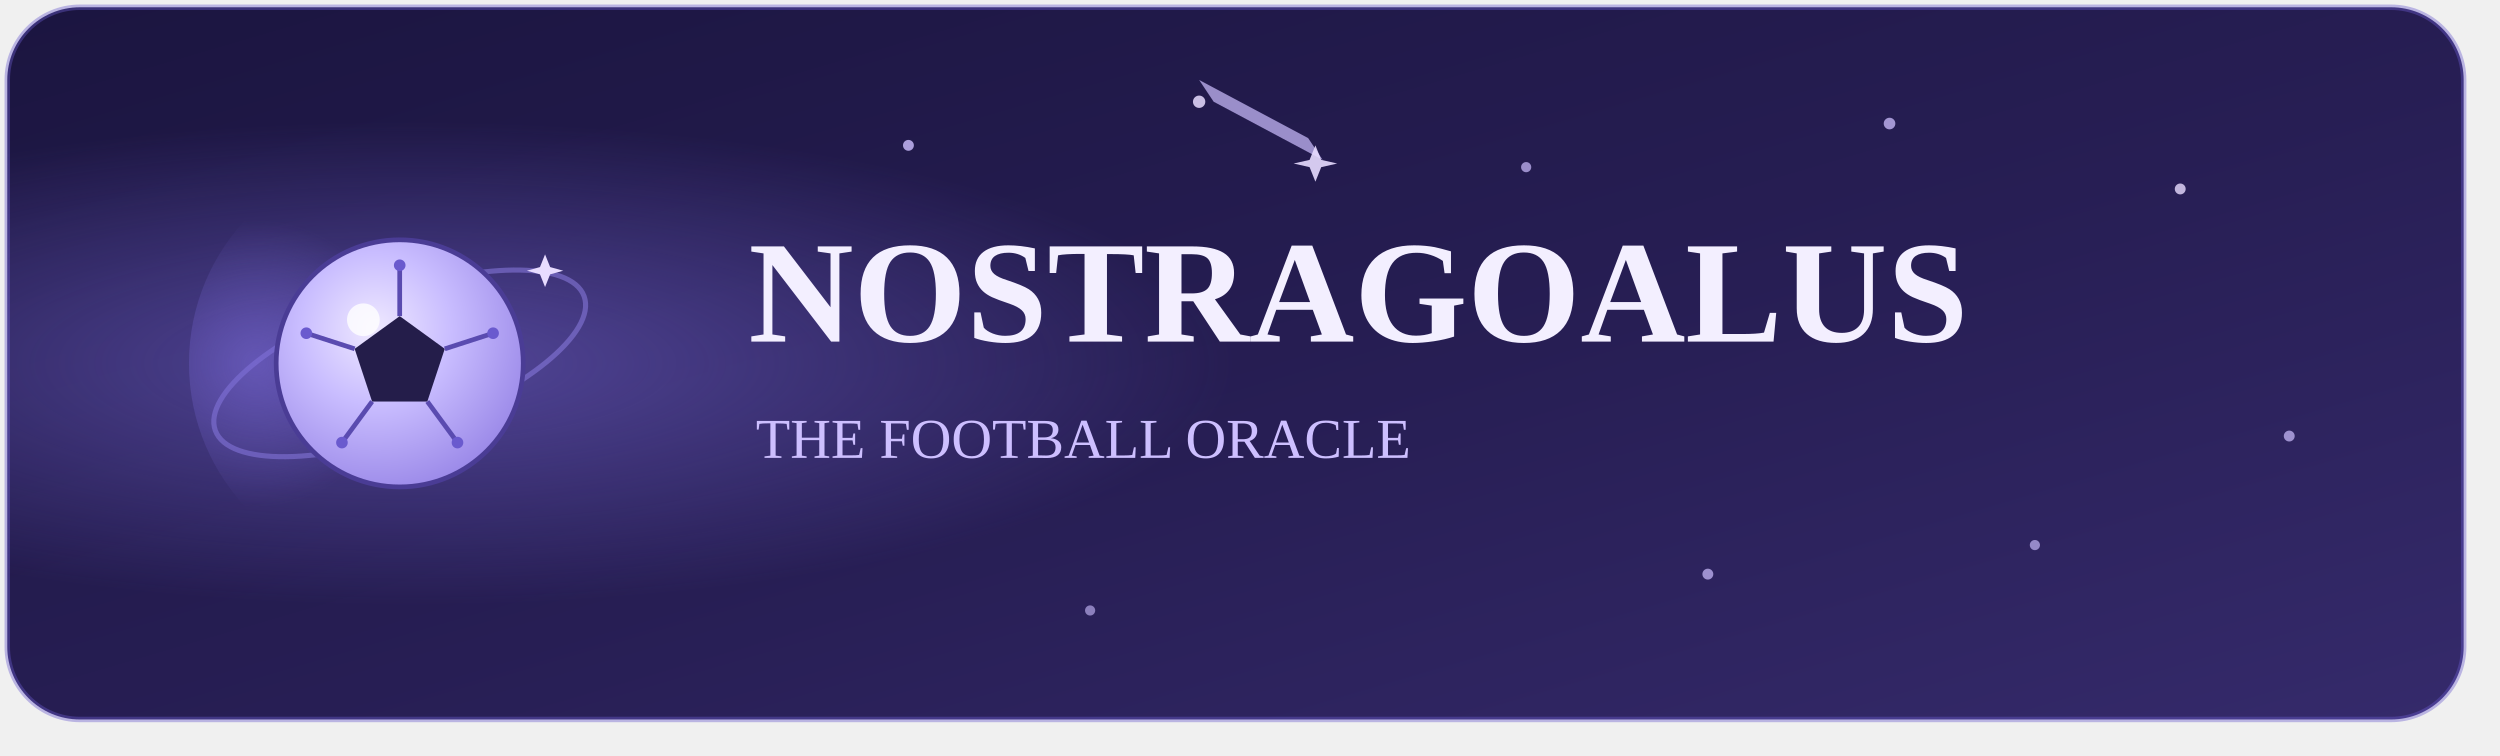
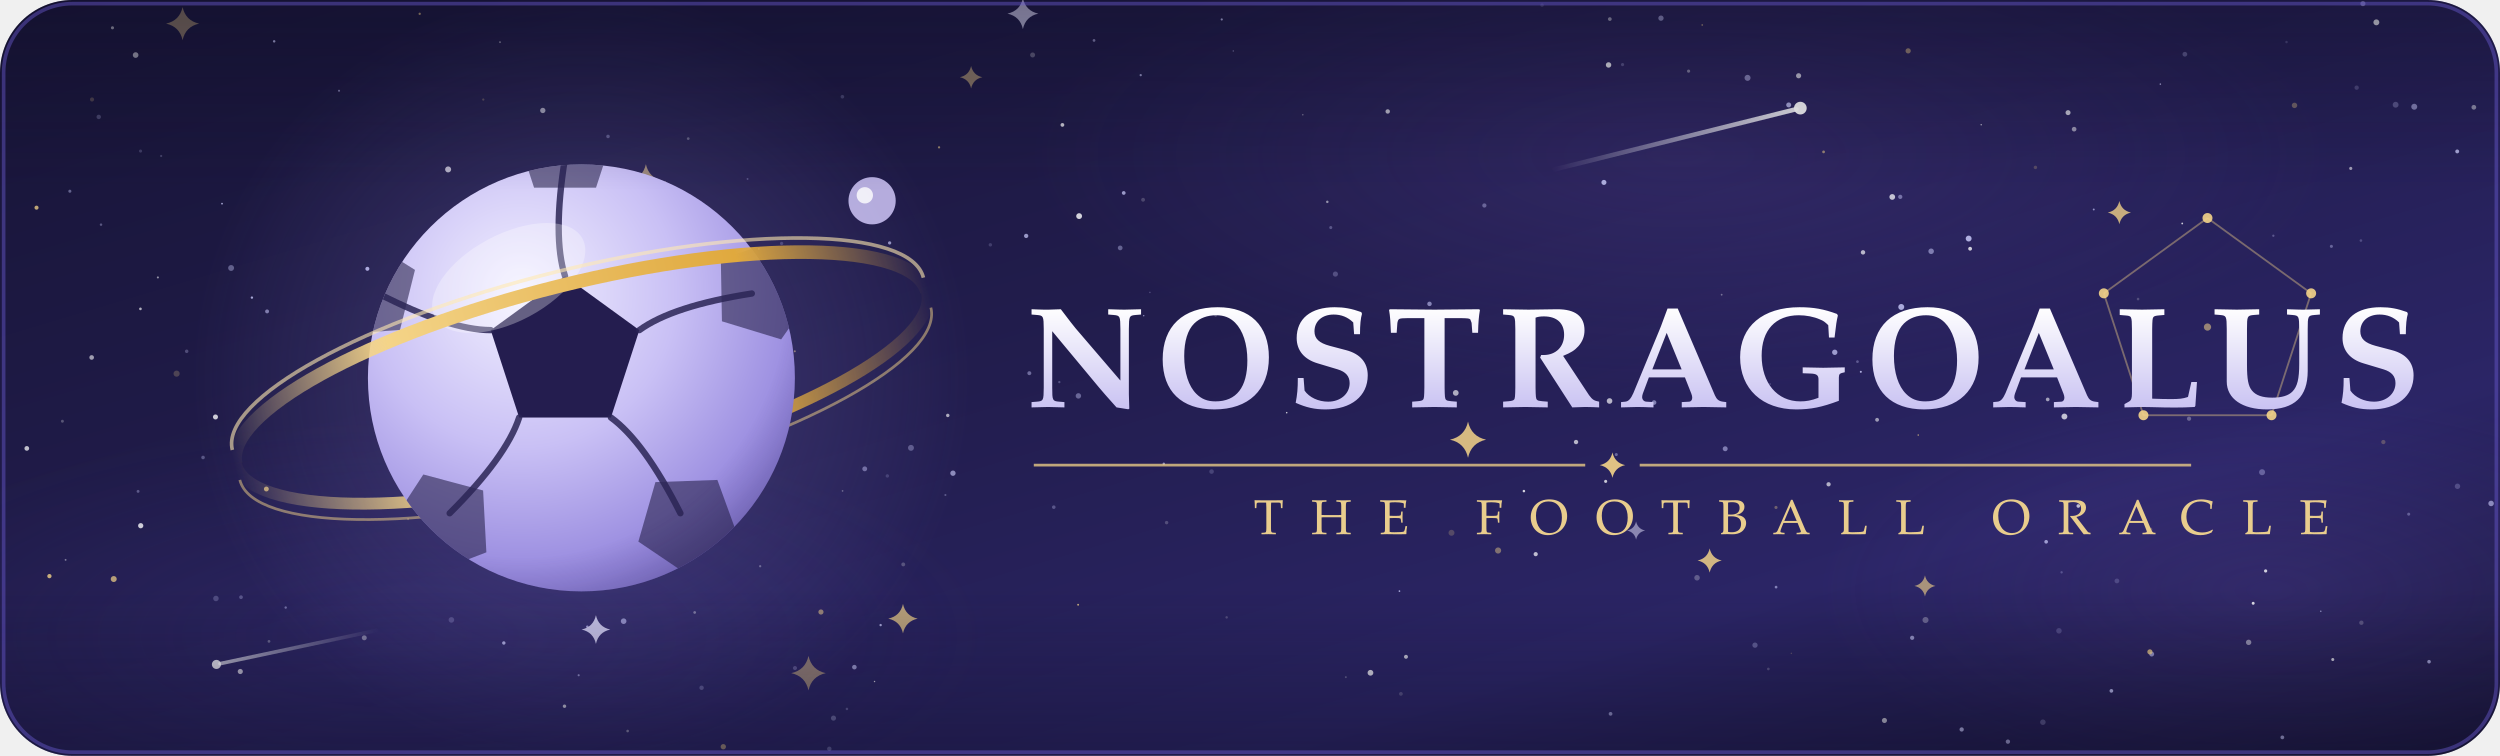
- <svg xmlns="http://www.w3.org/2000/svg" width="100%" viewBox="0 0 688 208" role="img" style="">
+ <svg xmlns="http://www.w3.org/2000/svg" width="2752" height="832" viewBox="0 0 2752 832" role="img">
  <defs>
-     <linearGradient id="bn" x1="0" y1="0" x2="1" y2="1">
-       <stop offset="0%" stop-color="#1b1540" />
-       <stop offset="55%" stop-color="#271e54" />
-       <stop offset="100%" stop-color="#352a6b" />
-     </linearGradient>
-     <radialGradient id="bnGlow" cx="16%" cy="50%" r="34%">
-       <stop offset="0%" stop-color="#7a6ad8" stop-opacity="0.55" />
-       <stop offset="100%" stop-color="#7a6ad8" stop-opacity="0" />
-     </radialGradient>
-     <radialGradient id="bnOrb" cx="40%" cy="36%" r="68%">
-       <stop offset="0%" stop-color="#efe9ff" />
-       <stop offset="45%" stop-color="#c9bdff" />
-       <stop offset="100%" stop-color="#9a88e8" />
-     </radialGradient>
+     <clipPath id="rr">
+       <rect x="0" y="0" width="2752" height="832" rx="80" />
+     </clipPath>
+     <linearGradient id="bg" x1="0" y1="0" x2="1" y2="1">
+       <stop offset="0" stop-color="#171436" />
+       <stop offset="0.45" stop-color="#221d4e" />
+       <stop offset="0.75" stop-color="#2b2566" />
+       <stop offset="1" stop-color="#181538" />
+     </linearGradient>
+     <radialGradient id="neb1" cx="0.5" cy="0.5" r="0.5">
+       <stop offset="0" stop-color="#7a5fd0" stop-opacity="0.16" />
+       <stop offset="1" stop-color="#7a5fd0" stop-opacity="0" />
+     </radialGradient>
+     <radialGradient id="neb2" cx="0.5" cy="0.5" r="0.5">
+       <stop offset="0" stop-color="#4a3f9e" stop-opacity="0.22" />
+       <stop offset="1" stop-color="#4a3f9e" stop-opacity="0" />
+     </radialGradient>
+     <radialGradient id="planetGlow" cx="0.5" cy="0.5" r="0.5">
+       <stop offset="0" stop-color="#a99cf0" stop-opacity="0.30" />
+       <stop offset="0.7" stop-color="#8b7fd6" stop-opacity="0.10" />
+       <stop offset="1" stop-color="#8b7fd6" stop-opacity="0" />
+     </radialGradient>
+     <radialGradient id="ball" cx="0.36" cy="0.30" r="0.95">
+       <stop offset="0" stop-color="#f2f0ff" />
+       <stop offset="0.38" stop-color="#c9c0f5" />
+       <stop offset="0.72" stop-color="#9486dd" />
+       <stop offset="1" stop-color="#5e4fb0" />
+     </radialGradient>
+     <linearGradient id="ringG" x1="0" y1="0" x2="1" y2="0">
+       <stop offset="0" stop-color="#f4d488" stop-opacity="0" />
+       <stop offset="0.25" stop-color="#f4d488" />
+       <stop offset="0.75" stop-color="#e0a93e" />
+       <stop offset="1" stop-color="#e0a93e" stop-opacity="0" />
+     </linearGradient>
+     <linearGradient id="txt" x1="0" y1="0" x2="0" y2="1">
+       <stop offset="0" stop-color="#ffffff" />
+       <stop offset="1" stop-color="#c9c2f2" />
+     </linearGradient>
+     <linearGradient id="comet" x1="0" y1="0" x2="1" y2="0">
+       <stop offset="0" stop-color="#ffffff" stop-opacity="0" />
+       <stop offset="1" stop-color="#ffffff" stop-opacity="0.9" />
+     </linearGradient>
+     <linearGradient id="vign" x1="0" y1="0" x2="0" y2="1">
+       <stop offset="0" stop-color="#0e0c24" stop-opacity="0.35" />
+       <stop offset="0.25" stop-color="#0e0c24" stop-opacity="0" />
+       <stop offset="0.78" stop-color="#0e0c24" stop-opacity="0" />
+       <stop offset="1" stop-color="#0e0c24" stop-opacity="0.4" />
+     </linearGradient>
+     <radialGradient id="innerShade" cx="0.36" cy="0.30" r="1">
+       <stop offset="0" stop-color="#181238" stop-opacity="0" />
+       <stop offset="0.62" stop-color="#181238" stop-opacity="0" />
+       <stop offset="1" stop-color="#181238" stop-opacity="0.55" />
+     </radialGradient>
+     <clipPath id="ballClip">
+       <circle cx="640" cy="416" r="235" />
+     </clipPath>
  </defs>
-   <rect x="2" y="2" width="676" height="196" rx="20" fill="url(#bn)" stroke="#6a5ace" stroke-width="1.5" stroke-opacity="0.4" style="stroke:rgb(106, 90, 206);color:rgb(255, 255, 255);stroke-width:1.5px;stroke-linecap:butt;stroke-linejoin:miter;opacity:1;font-family:&quot;Anthropic Sans&quot;, -apple-system, BlinkMacSystemFont, &quot;Segoe UI&quot;, sans-serif;font-size:16px;font-weight:400;text-anchor:start;dominant-baseline:auto" />
-   <rect x="2" y="2" width="676" height="196" rx="20" fill="url(#bnGlow)" style="stroke:none;color:rgb(255, 255, 255);stroke-width:1px;stroke-linecap:butt;stroke-linejoin:miter;opacity:1;font-family:&quot;Anthropic Sans&quot;, -apple-system, BlinkMacSystemFont, &quot;Segoe UI&quot;, sans-serif;font-size:16px;font-weight:400;text-anchor:start;dominant-baseline:auto" />
-   <circle cx="250" cy="40" r="1.5" fill="#cdbfff" opacity="0.8" style="fill:rgb(205, 191, 255);stroke:none;color:rgb(255, 255, 255);stroke-width:1px;stroke-linecap:butt;stroke-linejoin:miter;opacity:0.8;font-family:&quot;Anthropic Sans&quot;, -apple-system, BlinkMacSystemFont, &quot;Segoe UI&quot;, sans-serif;font-size:16px;font-weight:400;text-anchor:start;dominant-baseline:auto" />
-   <circle cx="330" cy="28" r="1.7" fill="#e8dcff" opacity="0.85" style="fill:rgb(232, 220, 255);stroke:none;color:rgb(255, 255, 255);stroke-width:1px;stroke-linecap:butt;stroke-linejoin:miter;opacity:0.85;font-family:&quot;Anthropic Sans&quot;, -apple-system, BlinkMacSystemFont, &quot;Segoe UI&quot;, sans-serif;font-size:16px;font-weight:400;text-anchor:start;dominant-baseline:auto" />
-   <circle cx="420" cy="46" r="1.4" fill="#cdbfff" opacity="0.7" style="fill:rgb(205, 191, 255);stroke:none;color:rgb(255, 255, 255);stroke-width:1px;stroke-linecap:butt;stroke-linejoin:miter;opacity:0.7;font-family:&quot;Anthropic Sans&quot;, -apple-system, BlinkMacSystemFont, &quot;Segoe UI&quot;, sans-serif;font-size:16px;font-weight:400;text-anchor:start;dominant-baseline:auto" />
-   <circle cx="520" cy="34" r="1.6" fill="#cdbfff" opacity="0.75" style="fill:rgb(205, 191, 255);stroke:none;color:rgb(255, 255, 255);stroke-width:1px;stroke-linecap:butt;stroke-linejoin:miter;opacity:0.75;font-family:&quot;Anthropic Sans&quot;, -apple-system, BlinkMacSystemFont, &quot;Segoe UI&quot;, sans-serif;font-size:16px;font-weight:400;text-anchor:start;dominant-baseline:auto" />
-   <circle cx="600" cy="52" r="1.5" fill="#e8dcff" opacity="0.8" style="fill:rgb(232, 220, 255);stroke:none;color:rgb(255, 255, 255);stroke-width:1px;stroke-linecap:butt;stroke-linejoin:miter;opacity:0.8;font-family:&quot;Anthropic Sans&quot;, -apple-system, BlinkMacSystemFont, &quot;Segoe UI&quot;, sans-serif;font-size:16px;font-weight:400;text-anchor:start;dominant-baseline:auto" />
-   <circle cx="470" cy="158" r="1.5" fill="#cdbfff" opacity="0.7" style="fill:rgb(205, 191, 255);stroke:none;color:rgb(255, 255, 255);stroke-width:1px;stroke-linecap:butt;stroke-linejoin:miter;opacity:0.7;font-family:&quot;Anthropic Sans&quot;, -apple-system, BlinkMacSystemFont, &quot;Segoe UI&quot;, sans-serif;font-size:16px;font-weight:400;text-anchor:start;dominant-baseline:auto" />
-   <circle cx="560" cy="150" r="1.4" fill="#cdbfff" opacity="0.65" style="fill:rgb(205, 191, 255);stroke:none;color:rgb(255, 255, 255);stroke-width:1px;stroke-linecap:butt;stroke-linejoin:miter;opacity:0.65;font-family:&quot;Anthropic Sans&quot;, -apple-system, BlinkMacSystemFont, &quot;Segoe UI&quot;, sans-serif;font-size:16px;font-weight:400;text-anchor:start;dominant-baseline:auto" />
-   <circle cx="630" cy="120" r="1.5" fill="#cdbfff" opacity="0.7" style="fill:rgb(205, 191, 255);stroke:none;color:rgb(255, 255, 255);stroke-width:1px;stroke-linecap:butt;stroke-linejoin:miter;opacity:0.7;font-family:&quot;Anthropic Sans&quot;, -apple-system, BlinkMacSystemFont, &quot;Segoe UI&quot;, sans-serif;font-size:16px;font-weight:400;text-anchor:start;dominant-baseline:auto" />
-   <circle cx="300" cy="168" r="1.4" fill="#cdbfff" opacity="0.6" style="fill:rgb(205, 191, 255);stroke:none;color:rgb(255, 255, 255);stroke-width:1px;stroke-linecap:butt;stroke-linejoin:miter;opacity:0.6;font-family:&quot;Anthropic Sans&quot;, -apple-system, BlinkMacSystemFont, &quot;Segoe UI&quot;, sans-serif;font-size:16px;font-weight:400;text-anchor:start;dominant-baseline:auto" />
-   <path d="M360 38 L330 22 L334 28 L364 44 Z" fill="#cdbfff" opacity="0.7" style="fill:rgb(205, 191, 255);stroke:none;color:rgb(255, 255, 255);stroke-width:1px;stroke-linecap:butt;stroke-linejoin:miter;opacity:0.7;font-family:&quot;Anthropic Sans&quot;, -apple-system, BlinkMacSystemFont, &quot;Segoe UI&quot;, sans-serif;font-size:16px;font-weight:400;text-anchor:start;dominant-baseline:auto" />
-   <path d="M362 40 L363.6 44 L368 45 L363.6 46 L362 50 L360.4 46 L356 45 L360.4 44 Z" fill="#e8dcff" opacity="0.9" style="fill:rgb(232, 220, 255);stroke:none;color:rgb(255, 255, 255);stroke-width:1px;stroke-linecap:butt;stroke-linejoin:miter;opacity:0.9;font-family:&quot;Anthropic Sans&quot;, -apple-system, BlinkMacSystemFont, &quot;Segoe UI&quot;, sans-serif;font-size:16px;font-weight:400;text-anchor:start;dominant-baseline:auto" />
-   <g transform="rotate(-20 110 100)" style="fill:rgb(0, 0, 0);stroke:none;color:rgb(255, 255, 255);stroke-width:1px;stroke-linecap:butt;stroke-linejoin:miter;opacity:1;font-family:&quot;Anthropic Sans&quot;, -apple-system, BlinkMacSystemFont, &quot;Segoe UI&quot;, sans-serif;font-size:16px;font-weight:400;text-anchor:start;dominant-baseline:auto">
-     <ellipse cx="110" cy="100" rx="54" ry="19" fill="none" stroke="#8b7ce0" stroke-width="1.4" opacity="0.55" style="fill:none;stroke:rgb(139, 124, 224);color:rgb(255, 255, 255);stroke-width:1.4px;stroke-linecap:butt;stroke-linejoin:miter;opacity:0.55;font-family:&quot;Anthropic Sans&quot;, -apple-system, BlinkMacSystemFont, &quot;Segoe UI&quot;, sans-serif;font-size:16px;font-weight:400;text-anchor:start;dominant-baseline:auto" />
+   <g clip-path="url(#rr)">
+     <rect x="0" y="0" width="2752" height="832" fill="url(#bg)" />
+     <ellipse cx="1850" cy="170" rx="720" ry="260" fill="url(#neb1)" />
+     <ellipse cx="450" cy="700" rx="640" ry="240" fill="url(#neb2)" />
+     <ellipse cx="2500" cy="650" rx="500" ry="220" fill="url(#neb1)" />
+     <circle cx="1602.5" cy="432.5" r="3.18" fill="#ffffff" opacity="0.63" />
+     <circle cx="1434.1" cy="126.3" r="0.93" fill="#ffffff" opacity="0.33" />
+     <circle cx="1955" cy="558.6" r="1.74" fill="#f4d488" opacity="0.35" />
+     <circle cx="2475.3" cy="707.1" r="2.98" fill="#ffffff" opacity="0.47" />
+     <circle cx="125.2" cy="637.4" r="3.3" fill="#f4d488" opacity="0.7" />
+     <circle cx="927.5" cy="540.4" r="0.95" fill="#ffffff" opacity="0.35" />
+     <circle cx="746.8" cy="429.8" r="0.81" fill="#ffffff" opacity="0.56" />
+     <circle cx="1931.9" cy="710.2" r="2.91" fill="#cfd0ff" opacity="0.33" />
+     <circle cx="2525.8" cy="116" r="3" fill="#f4d488" opacity="0.37" />
+     <circle cx="1344.9" cy="21.4" r="1.2" fill="#cfd0ff" opacity="0.79" />
+     <circle cx="1690.5" cy="610" r="2.32" fill="#ffffff" opacity="0.7" />
+     <circle cx="244.4" cy="224.2" r="1.01" fill="#cfd0ff" opacity="0.77" />
+     <circle cx="2240.6" cy="184.3" r="1.9" fill="#f4d488" opacity="0.23" />
+     <circle cx="404.4" cy="295.9" r="2.21" fill="#cfd0ff" opacity="0.83" />
+     <circle cx="976.8" cy="523.9" r="1.88" fill="#cfd0ff" opacity="0.19" />
+     <circle cx="2283.2" cy="142.2" r="2.57" fill="#ffffff" opacity="0.52" />
+     <circle cx="1338.2" cy="347.4" r="1.41" fill="#ffffff" opacity="0.19" />
+     <circle cx="796.2" cy="822" r="2.94" fill="#f4d488" opacity="0.57" />
+     <circle cx="2623.6" cy="486.6" r="2.35" fill="#f4d488" opacity="0.26" />
+     <circle cx="2287.8" cy="557" r="2.01" fill="#ffffff" opacity="0.69" />
+     <circle cx="927.3" cy="106.5" r="1.99" fill="#cfd0ff" opacity="0.22" />
+     <circle cx="1948.6" cy="422.7" r="0.98" fill="#cfd0ff" opacity="0.24" />
+     <circle cx="2615.9" cy="24.6" r="3.27" fill="#ffffff" opacity="0.79" />
+     <circle cx="1441" cy="383.3" r="2.14" fill="#cfd0ff" opacity="0.33" />
+     <circle cx="912.9" cy="824.3" r="2.45" fill="#cfd0ff" opacity="0.33" />
+     <circle cx="1946.6" cy="736.4" r="1.47" fill="#ffffff" opacity="0.22" />
+     <circle cx="1765.6" cy="200.8" r="2.79" fill="#cfd0ff" opacity="0.79" />
+     <circle cx="669.3" cy="150.2" r="1.97" fill="#cfd0ff" opacity="0.34" />
+     <circle cx="154.7" cy="166.3" r="1.69" fill="#cfd0ff" opacity="0.21" />
+     <circle cx="2405.1" cy="59.7" r="2.63" fill="#cfd0ff" opacity="0.31" />
+     <circle cx="1043.3" cy="457.3" r="1.91" fill="#ffffff" opacity="0.63" />
+     <circle cx="1129.6" cy="259.7" r="2.37" fill="#cfd0ff" opacity="0.69" />
+     <circle cx="149.3" cy="60.6" r="3.12" fill="#ffffff" opacity="0.54" />
+     <circle cx="2266.5" cy="694.4" r="3.05" fill="#cfd0ff" opacity="0.21" />
+     <circle cx="100.9" cy="393.5" r="2.56" fill="#ffffff" opacity="0.58" />
+     <circle cx="1828.4" cy="20" r="2.93" fill="#cfd0ff" opacity="0.55" />
+     <circle cx="462" cy="15.2" r="1.28" fill="#f4d488" opacity="0.64" />
+     <circle cx="449.3" cy="571.4" r="1.14" fill="#f4d488" opacity="0.29" />
+     <circle cx="401" cy="702.1" r="2.74" fill="#ffffff" opacity="0.41" />
+     <circle cx="1049" cy="520.9" r="2.95" fill="#cfd0ff" opacity="0.61" />
+     <circle cx="123.8" cy="30.6" r="1.72" fill="#ffffff" opacity="0.52" />
+     <circle cx="1895.2" cy="324.4" r="1.04" fill="#ffffff" opacity="0.36" />
+     <circle cx="448.8" cy="533.5" r="3.02" fill="#cfd0ff" opacity="0.47" />
+     <circle cx="1923.7" cy="85.7" r="3.33" fill="#cfd0ff" opacity="0.52" />
+     <circle cx="1597.8" cy="586.5" r="3.3" fill="#f4d488" opacity="0.22" />
+     <circle cx="1464.9" cy="250.5" r="1.7" fill="#cfd0ff" opacity="0.31" />
+     <circle cx="722" cy="478.5" r="1.9" fill="#cfd0ff" opacity="0.34" />
+     <circle cx="293.2" cy="538.3" r="2.7" fill="#f4d488" opacity="0.71" />
+     <circle cx="2368.6" cy="720" r="2.71" fill="#cfd0ff" opacity="0.61" />
+     <circle cx="2490.1" cy="519.8" r="3.33" fill="#cfd0ff" opacity="0.35" />
+     <circle cx="2599.4" cy="685.5" r="2.4" fill="#ffffff" opacity="0.22" />
+     <circle cx="108.7" cy="128.7" r="2.45" fill="#cfd0ff" opacity="0.24" />
+     <circle cx="1820.8" cy="443.1" r="2.55" fill="#cfd0ff" opacity="0.54" />
+     <circle cx="1734.9" cy="486.6" r="2.41" fill="#ffffff" opacity="0.67" />
+     <circle cx="2637.1" cy="115.3" r="3.23" fill="#cfd0ff" opacity="0.3" />
+     <circle cx="2353.6" cy="329.2" r="1.45" fill="#ffffff" opacity="0.2" />
+     <circle cx="2566.4" cy="271.2" r="1.7" fill="#cfd0ff" opacity="0.38" />
+     <circle cx="154.6" cy="340" r="1.48" fill="#ffffff" opacity="0.65" />
+     <circle cx="545.5" cy="248.5" r="1.53" fill="#cfd0ff" opacity="0.34" />
+     <circle cx="690.9" cy="804.7" r="1.46" fill="#ffffff" opacity="0.43" />
+     <circle cx="1002.8" cy="493" r="3.28" fill="#cfd0ff" opacity="0.34" />
+     <circle cx="2111.6" cy="478.9" r="0.84" fill="#f4d488" opacity="0.71" />
+     <circle cx="496.9" cy="682.4" r="3.08" fill="#cfd0ff" opacity="0.24" />
+     <circle cx="1779.2" cy="500.4" r="1.69" fill="#cfd0ff" opacity="0.41" />
+     <circle cx="2554.7" cy="672.9" r="0.91" fill="#cfd0ff" opacity="0.56" />
+     <circle cx="2050.8" cy="277.8" r="2.44" fill="#ffffff" opacity="0.67" />
+     <circle cx="2512.4" cy="811.7" r="2.09" fill="#cfd0ff" opacity="0.76" />
+     <circle cx="860.4" cy="268" r="1.81" fill="#cfd0ff" opacity="0.23" />
+     <circle cx="2366.6" cy="717.6" r="2.85" fill="#f4d488" opacity="0.75" />
+     <circle cx="917.5" cy="790.5" r="2.83" fill="#cfd0ff" opacity="0.37" />
+     <circle cx="1259" cy="347.5" r="0.83" fill="#cfd0ff" opacity="0.6" />
+     <circle cx="1868.1" cy="636" r="3.05" fill="#ffffff" opacity="0.26" />
+     <circle cx="2402.2" cy="246" r="1.02" fill="#ffffff" opacity="0.78" />
+     <circle cx="1858.8" cy="78.3" r="1.75" fill="#ffffff" opacity="0.39" />
+     <circle cx="2651.5" cy="566" r="1.67" fill="#cfd0ff" opacity="0.34" />
+     <circle cx="1649.1" cy="606" r="3.39" fill="#f4d488" opacity="0.44" />
+     <circle cx="2480.3" cy="664.1" r="1.63" fill="#ffffff" opacity="0.83" />
+     <circle cx="1166.1" cy="420.6" r="1.27" fill="#cfd0ff" opacity="0.29" />
+     <circle cx="1187.9" cy="237.9" r="3.23" fill="#ffffff" opacity="0.8" />
+     <circle cx="1187.1" cy="435.8" r="3.01" fill="#cfd0ff" opacity="0.41" />
+     <circle cx="205.5" cy="386.7" r="1.93" fill="#cfd0ff" opacity="0.28" />
+     <circle cx="822.9" cy="197" r="1.05" fill="#cfd0ff" opacity="0.3" />
+     <circle cx="621.4" cy="777.4" r="1.9" fill="#ffffff" opacity="0.72" />
+     <circle cx="2083" cy="216.8" r="3.17" fill="#ffffff" opacity="0.72" />
+     <circle cx="1771.8" cy="441.4" r="3.1" fill="#ffffff" opacity="0.67" />
+     <circle cx="757.6" cy="152.6" r="1.51" fill="#ffffff" opacity="0.29" />
+     <circle cx="477.5" cy="451.9" r="0.86" fill="#ffffff" opacity="0.48" />
+     <circle cx="2330.3" cy="639.5" r="2.63" fill="#cfd0ff" opacity="0.2" />
+     <circle cx="2494" cy="628.5" r="1.79" fill="#ffffff" opacity="0.78" />
+     <circle cx="962.7" cy="750.2" r="0.82" fill="#ffffff" opacity="0.74" />
+     <circle cx="2254.1" cy="439.7" r="2.05" fill="#ffffff" opacity="0.57" />
+     <circle cx="2074.4" cy="793.1" r="2.81" fill="#ffffff" opacity="0.7" />
+     <circle cx="521.4" cy="530.6" r="1.73" fill="#ffffff" opacity="0.81" />
+     <circle cx="254.4" cy="295" r="3.26" fill="#cfd0ff" opacity="0.39" />
+     <circle cx="554.6" cy="707.8" r="1.88" fill="#cfd0ff" opacity="0.81" />
+     <circle cx="1237" cy="212.4" r="2.08" fill="#cfd0ff" opacity="0.69" />
+     <circle cx="597.5" cy="121.6" r="2.94" fill="#ffffff" opacity="0.58" />
+     <circle cx="1481.5" cy="745.4" r="1.06" fill="#ffffff" opacity="0.28" />
+     <circle cx="2066.3" cy="462.1" r="2.12" fill="#ffffff" opacity="0.55" />
+     <circle cx="951.9" cy="516.1" r="2.69" fill="#cfd0ff" opacity="0.46" />
+     <circle cx="2044.7" cy="398.1" r="1.52" fill="#cfd0ff" opacity="0.32" />
+     <circle cx="1255.7" cy="82.7" r="1.26" fill="#cfd0ff" opacity="0.65" />
+     <circle cx="2601.1" cy="4" r="2.82" fill="#cfd0ff" opacity="0.54" />
+     <circle cx="2168.7" cy="273.8" r="2.11" fill="#ffffff" opacity="0.77" />
+     <circle cx="1899.1" cy="494" r="2.73" fill="#cfd0ff" opacity="0.52" />
+     <circle cx="2723.2" cy="118.1" r="2.62" fill="#ffffff" opacity="0.48" />
+     <circle cx="173.8" cy="305.4" r="1.13" fill="#ffffff" opacity="0.53" />
+     <circle cx="1258.3" cy="219.9" r="2.14" fill="#ffffff" opacity="0.19" />
+     <circle cx="646.5" cy="689.9" r="1.38" fill="#cfd0ff" opacity="0.71" />
+     <circle cx="724.1" cy="569.3" r="3.29" fill="#f4d488" opacity="0.23" />
+     <circle cx="1873.8" cy="27.5" r="0.95" fill="#f4d488" opacity="0.59" />
+     <circle cx="68.7" cy="463.7" r="1.62" fill="#ffffff" opacity="0.26" />
+     <circle cx="2019.7" cy="387.8" r="2.95" fill="#cfd0ff" opacity="0.7" />
+     <circle cx="2048.4" cy="409.3" r="1.1" fill="#cfd0ff" opacity="0.82" />
+     <circle cx="223.5" cy="503.6" r="1.98" fill="#cfd0ff" opacity="0.33" />
+     <circle cx="1508.6" cy="740.6" r="3.18" fill="#ffffff" opacity="0.81" />
+     <circle cx="765" cy="365" r="0.87" fill="#ffffff" opacity="0.64" />
+     <circle cx="2091.8" cy="216.7" r="2.34" fill="#cfd0ff" opacity="0.46" />
+     <circle cx="277.3" cy="327.6" r="1.32" fill="#cfd0ff" opacity="0.77" />
+     <circle cx="2620.5" cy="401.2" r="3.07" fill="#ffffff" opacity="0.29" />
+     <circle cx="508.5" cy="299.3" r="1.09" fill="#ffffff" opacity="0.68" />
+     <circle cx="1969" cy="115.5" r="2.75" fill="#cfd0ff" opacity="0.75" />
+     <circle cx="294" cy="342.8" r="2.17" fill="#cfd0ff" opacity="0.55" />
+     <circle cx="2517" cy="46.3" r="1.37" fill="#cfd0ff" opacity="0.22" />
+     <circle cx="1697.5" cy="5.7" r="1.96" fill="#cfd0ff" opacity="0.18" />
+     <circle cx="2125.8" cy="276.6" r="3.06" fill="#cfd0ff" opacity="0.51" />
+     <circle cx="314.5" cy="668.8" r="1.33" fill="#cfd0ff" opacity="0.44" />
+     <circle cx="194.4" cy="411.3" r="3.39" fill="#f4d488" opacity="0.23" />
+     <circle cx="264.5" cy="739.2" r="2.84" fill="#ffffff" opacity="0.65" />
+     <circle cx="2276.5" cy="124" r="2.77" fill="#ffffff" opacity="0.71" />
+     <circle cx="154.9" cy="578.7" r="2.89" fill="#ffffff" opacity="0.78" />
+     <circle cx="2092.9" cy="337.9" r="3.29" fill="#cfd0ff" opacity="0.78" />
+     <circle cx="1573.6" cy="334.5" r="2.48" fill="#cfd0ff" opacity="0.57" />
+     <circle cx="296.1" cy="706" r="1.54" fill="#ffffff" opacity="0.29" />
+     <circle cx="2367.2" cy="582.9" r="2.11" fill="#f4d488" opacity="0.3" />
+     <circle cx="1186.8" cy="665.7" r="1.05" fill="#f4d488" opacity="0.78" />
+     <circle cx="572.2" cy="547.6" r="1.91" fill="#ffffff" opacity="0.19" />
+     <circle cx="72.2" cy="616.3" r="1.05" fill="#ffffff" opacity="0.41" />
+     <circle cx="1542.1" cy="763.8" r="2.08" fill="#ffffff" opacity="0.2" />
+     <circle cx="2159.4" cy="803" r="2.37" fill="#cfd0ff" opacity="0.8" />
+     <circle cx="2167.1" cy="262.6" r="3.26" fill="#cfd0ff" opacity="0.81" />
+     <circle cx="54.4" cy="634.2" r="2.36" fill="#f4d488" opacity="0.79" />
+     <circle cx="1169.5" cy="137.5" r="2.08" fill="#ffffff" opacity="0.76" />
+     <circle cx="2409.7" cy="460.9" r="2.34" fill="#ffffff" opacity="0.3" />
+     <circle cx="2272.5" cy="458.5" r="3.26" fill="#ffffff" opacity="0.72" />
+     <circle cx="2100.5" cy="56" r="2.89" fill="#f4d488" opacity="0.51" />
+     <circle cx="940.5" cy="734.4" r="2.53" fill="#cfd0ff" opacity="0.64" />
+     <circle cx="772.3" cy="757.1" r="2.44" fill="#cfd0ff" opacity="0.3" />
+     <circle cx="111.2" cy="247.3" r="1.37" fill="#cfd0ff" opacity="0.35" />
+     <circle cx="40.2" cy="228.6" r="2.25" fill="#f4d488" opacity="0.75" />
+     <circle cx="373.2" cy="99.9" r="1.12" fill="#cfd0ff" opacity="0.52" />
+     <circle cx="565.3" cy="208.3" r="3.32" fill="#cfd0ff" opacity="0.5" />
+     <circle cx="177.4" cy="171.7" r="1.2" fill="#cfd0ff" opacity="0.24" />
+     <circle cx="2594.2" cy="96.5" r="2.39" fill="#cfd0ff" opacity="0.23" />
+     <circle cx="835.4" cy="274" r="0.93" fill="#cfd0ff" opacity="0.61" />
+     <circle cx="875.1" cy="735.4" r="2.25" fill="#cfd0ff" opacity="0.28" />
+     <circle cx="1770.7" cy="71.5" r="3.01" fill="#ffffff" opacity="0.83" />
+     <circle cx="237.7" cy="658.8" r="3.04" fill="#cfd0ff" opacity="0.24" />
+     <circle cx="1350.3" cy="679.6" r="1.35" fill="#ffffff" opacity="0.2" />
+     <circle cx="2502.5" cy="259.5" r="1.25" fill="#cfd0ff" opacity="0.32" />
+     <circle cx="265.3" cy="657.4" r="2.05" fill="#cfd0ff" opacity="0.3" />
+     <circle cx="2657.6" cy="117.5" r="3.3" fill="#cfd0ff" opacity="0.55" />
+     <circle cx="969.4" cy="688.1" r="1.32" fill="#cfd0ff" opacity="0.74" />
+     <circle cx="994.3" cy="621.3" r="2.16" fill="#ffffff" opacity="0.23" />
+     <circle cx="101.3" cy="109.5" r="2.27" fill="#f4d488" opacity="0.22" />
+     <circle cx="1204.3" cy="44.5" r="1.52" fill="#cfd0ff" opacity="0.55" />
+     <circle cx="1634" cy="226.2" r="2.34" fill="#cfd0ff" opacity="0.38" />
+     <circle cx="1461.1" cy="222.2" r="1.38" fill="#ffffff" opacity="0.51" />
+     <circle cx="769.3" cy="484.3" r="2.34" fill="#f4d488" opacity="0.29" />
+     <circle cx="2007.4" cy="167.2" r="1.55" fill="#f4d488" opacity="0.54" />
+     <circle cx="2587.7" cy="185.4" r="1.75" fill="#ffffff" opacity="0.57" />
+     <circle cx="1971.9" cy="719.2" r="0.8" fill="#f4d488" opacity="0.27" />
+     <circle cx="1786.1" cy="71.1" r="1.75" fill="#cfd0ff" opacity="0.27" />
+     <circle cx="2012.9" cy="533.1" r="2.36" fill="#ffffff" opacity="0.64" />
+     <circle cx="874.9" cy="386.7" r="1.09" fill="#f4d488" opacity="0.53" />
+     <circle cx="1033.7" cy="162.2" r="1.25" fill="#f4d488" opacity="0.56" />
+     <circle cx="2324.2" cy="760.5" r="2.05" fill="#cfd0ff" opacity="0.82" />
+     <circle cx="2210.3" cy="816.4" r="2.39" fill="#cfd0ff" opacity="0.71" />
+     <circle cx="1136.7" cy="60.5" r="2.76" fill="#ffffff" opacity="0.28" />
+     <circle cx="1470" cy="301.7" r="2.84" fill="#cfd0ff" opacity="0.27" />
+     <circle cx="687.3" cy="259.8" r="1.86" fill="#cfd0ff" opacity="0.67" />
+     <circle cx="1540.5" cy="650.7" r="0.97" fill="#cfd0ff" opacity="0.79" />
+     <circle cx="637" cy="743.3" r="1.17" fill="#cfd0ff" opacity="0.59" />
+     <circle cx="1333.7" cy="519.1" r="2.53" fill="#cfd0ff" opacity="0.2" />
+     <circle cx="1979.9" cy="83.4" r="2.85" fill="#ffffff" opacity="0.69" />
+     <circle cx="1284.2" cy="575.3" r="1.91" fill="#ffffff" opacity="0.21" />
+     <circle cx="903.7" cy="673.7" r="2.85" fill="#f4d488" opacity="0.54" />
+     <circle cx="1040.7" cy="544.9" r="1.15" fill="#cfd0ff" opacity="0.31" />
+     <circle cx="1281.1" cy="510.5" r="1.33" fill="#cfd0ff" opacity="0.64" />
+     <circle cx="1416.4" cy="454.3" r="0.87" fill="#ffffff" opacity="0.77" />
+     <circle cx="764.7" cy="674.2" r="1.52" fill="#ffffff" opacity="0.38" />
+     <circle cx="932.3" cy="780.4" r="1.39" fill="#cfd0ff" opacity="0.32" />
+     <circle cx="979.3" cy="267.4" r="1.8" fill="#cfd0ff" opacity="0.66" />
+     <circle cx="2119.6" cy="682.5" r="3.35" fill="#ffffff" opacity="0.29" />
+     <circle cx="2742.2" cy="554.2" r="3.05" fill="#cfd0ff" opacity="0.59" />
+     <circle cx="1265.8" cy="321.9" r="0.87" fill="#cfd0ff" opacity="0.27" />
+     <circle cx="152" cy="540.9" r="1.6" fill="#cfd0ff" opacity="0.34" />
+     <circle cx="433.7" cy="403.7" r="2.61" fill="#ffffff" opacity="0.47" />
+     <circle cx="2248.8" cy="795" r="3.04" fill="#cfd0ff" opacity="0.29" />
+     <circle cx="686.5" cy="683.8" r="3.1" fill="#cfd0ff" opacity="0.62" />
+     <circle cx="548.4" cy="516.9" r="1.3" fill="#ffffff" opacity="0.79" />
+     <circle cx="2705.2" cy="535.3" r="3" fill="#cfd0ff" opacity="0.24" />
+     <circle cx="516.8" cy="565.5" r="3.25" fill="#f4d488" opacity="0.2" />
+     <circle cx="1133.1" cy="410.8" r="2.19" fill="#cfd0ff" opacity="0.44" />
+     <circle cx="2180.9" cy="137.3" r="0.81" fill="#ffffff" opacity="0.7" />
+     <circle cx="759.2" cy="546.5" r="1.58" fill="#f4d488" opacity="0.22" />
+     <circle cx="774.4" cy="413" r="1.76" fill="#cfd0ff" opacity="0.27" />
+     <circle cx="2673.9" cy="728.4" r="1.99" fill="#cfd0ff" opacity="0.68" />
+     <circle cx="1527.6" cy="122.7" r="2.44" fill="#ffffff" opacity="0.67" />
+     <circle cx="732.4" cy="200.7" r="0.89" fill="#f4d488" opacity="0.63" />
+     <circle cx="2598.9" cy="264.8" r="1.45" fill="#cfd0ff" opacity="0.25" />
+     <circle cx="29.5" cy="493.6" r="2.6" fill="#ffffff" opacity="0.72" />
+     <circle cx="550.4" cy="46.4" r="1.05" fill="#ffffff" opacity="0.44" />
+     <circle cx="1090.2" cy="269.5" r="1.9" fill="#cfd0ff" opacity="0.19" />
+     <circle cx="1677.5" cy="540.6" r="1.39" fill="#ffffff" opacity="0.81" />
+     <circle cx="2269.4" cy="630" r="1.32" fill="#cfd0ff" opacity="0.26" />
+     <circle cx="1767.5" cy="529.9" r="1.72" fill="#ffffff" opacity="0.75" />
+     <circle cx="2304.8" cy="230.6" r="1.06" fill="#cfd0ff" opacity="0.64" />
+     <circle cx="301.8" cy="45.5" r="1.37" fill="#cfd0ff" opacity="0.73" />
+     <circle cx="665.9" cy="282.7" r="1.11" fill="#ffffff" opacity="0.46" />
+     <circle cx="600.1" cy="364" r="2.48" fill="#ffffff" opacity="0.63" />
+     <circle cx="836.8" cy="623.3" r="1.24" fill="#ffffff" opacity="0.33" />
+     <circle cx="532" cy="109.6" r="1.24" fill="#f4d488" opacity="0.27" />
+     <circle cx="2252.4" cy="596.4" r="2.03" fill="#cfd0ff" opacity="0.69" />
+     <circle cx="493.3" cy="186.5" r="3.32" fill="#ffffff" opacity="0.69" />
+     <circle cx="1233.1" cy="272.9" r="2.61" fill="#cfd0ff" opacity="0.39" />
+     <circle cx="1160" cy="558.3" r="1.97" fill="#cfd0ff" opacity="0.31" />
+     <circle cx="2567.9" cy="726" r="1.68" fill="#ffffff" opacity="0.74" />
+     <circle cx="627.5" cy="617.4" r="2.81" fill="#ffffff" opacity="0.6" />
+     <circle cx="2104.9" cy="702.1" r="2.33" fill="#cfd0ff" opacity="0.62" />
+     <circle cx="2704.9" cy="166.7" r="2.15" fill="#cfd0ff" opacity="0.77" />
+     <circle cx="1357.6" cy="56.1" r="0.81" fill="#cfd0ff" opacity="0.47" />
+     <circle cx="237.2" cy="459" r="2.78" fill="#ffffff" opacity="0.78" />
+     <circle cx="1772.1" cy="21" r="2.07" fill="#ffffff" opacity="0.5" />
+     <circle cx="76.9" cy="210.5" r="1.7" fill="#cfd0ff" opacity="0.41" />
+     <circle cx="1547.7" cy="723" r="2.19" fill="#ffffff" opacity="0.72" />
+     <circle cx="856.1" cy="343.5" r="1.74" fill="#cfd0ff" opacity="0.65" />
+     <circle cx="1772.9" cy="785.8" r="2.07" fill="#cfd0ff" opacity="0.62" />
+     <circle cx="1955.1" cy="646.3" r="1.51" fill="#cfd0ff" opacity="0.54" />
+     <circle cx="2378.1" cy="92.6" r="0.88" fill="#cfd0ff" opacity="0.82" />
+     <path d="M1616 464.1 Q1619.582 480.418 1635.9 484 Q1619.582 487.582 1616 503.9 Q1612.418 487.582 1596.1 484 Q1612.418 480.418 1616 464.1Z" fill="#f4d488" opacity="0.85" />
+     <path d="M201 7.8 Q204.276 22.724 219.2 26 Q204.276 29.276 201 44.2 Q197.724 29.276 182.8 26 Q197.724 22.724 201 7.8Z" fill="#f4d488" opacity="0.43" />
+     <path d="M1126 -2 Q1129.06 11.94 1143 15 Q1129.06 18.06 1126 32 Q1122.94 18.06 1109 15 Q1122.94 11.94 1126 -2Z" fill="#e8e6ff" opacity="0.7" />
+     <path d="M890 722 Q893.42 737.58 909 741 Q893.42 744.42 890 760 Q886.58 744.42 871 741 Q886.58 737.58 890 722Z" fill="#f4d488" opacity="0.5" />
+     <path d="M2119 633.4 Q2121.088 642.912 2130.6 645 Q2121.088 647.088 2119 656.6 Q2116.912 647.088 2107.4 645 Q2116.912 642.912 2119 633.4Z" fill="#f4d488" opacity="0.62" />
+     <path d="M1882 603.7 Q1884.394 614.606 1895.3 617 Q1884.394 619.394 1882 630.3 Q1879.606 619.394 1868.7 617 Q1879.606 614.606 1882 603.7Z" fill="#f4d488" opacity="0.83" />
+     <path d="M754 315.1 Q756.682 327.318 768.9 330 Q756.682 332.682 754 344.9 Q751.318 332.682 739.1 330 Q751.318 327.318 754 315.1Z" fill="#e8e6ff" opacity="0.36" />
+     <path d="M850 367.2 Q853.564 383.436 869.8 387 Q853.564 390.564 850 406.8 Q846.436 390.564 830.2 387 Q846.436 383.436 850 367.2Z" fill="#e8e6ff" opacity="0.68" />
+     <path d="M2333 221.2 Q2335.304 231.696 2345.8 234 Q2335.304 236.304 2333 246.8 Q2330.696 236.304 2320.2 234 Q2330.696 231.696 2333 221.2Z" fill="#f4d488" opacity="0.78" />
+     <path d="M656 677.2 Q658.844 690.156 671.8 693 Q658.844 695.844 656 708.8 Q653.156 695.844 640.2 693 Q653.156 690.156 656 677.2Z" fill="#e8e6ff" opacity="0.85" />
+     <path d="M994 664.8 Q996.916 678.084 1010.2 681 Q996.916 683.916 994 697.2 Q991.084 683.916 977.8 681 Q991.084 678.084 994 664.8Z" fill="#f4d488" opacity="0.7" />
+     <path d="M711 180.7 Q714.294 195.706 729.3 199 Q714.294 202.294 711 217.3 Q707.706 202.294 692.7 199 Q707.706 195.706 711 180.7Z" fill="#f4d488" opacity="0.59" />
+     <path d="M1069 72.6 Q1071.232 82.768 1081.4 85 Q1071.232 87.232 1069 97.4 Q1066.768 87.232 1056.6 85 Q1066.768 82.768 1069 72.6Z" fill="#f4d488" opacity="0.49" />
+     <path d="M1801 574 Q1802.8 582.2 1811 584 Q1802.8 585.8 1801 594 Q1799.2 585.8 1791 584 Q1799.2 582.2 1801 574Z" fill="#e8e6ff" opacity="0.51" />
+     <g>
+       <line x1="2430" y1="240" x2="2544.1" y2="322.9" stroke="#f4d488" stroke-width="2" opacity="0.4" />
+       <line x1="2544.1" y1="322.9" x2="2500.5" y2="457.1" stroke="#f4d488" stroke-width="2" opacity="0.4" />
+       <line x1="2500.5" y1="457.1" x2="2359.5" y2="457.1" stroke="#f4d488" stroke-width="2" opacity="0.4" />
+       <line x1="2359.5" y1="457.1" x2="2315.9" y2="322.9" stroke="#f4d488" stroke-width="2" opacity="0.4" />
+       <line x1="2315.9" y1="322.9" x2="2430" y2="240" stroke="#f4d488" stroke-width="2" opacity="0.4" />
+       <circle cx="2430" cy="240" r="5.5" fill="#f4d488" opacity="0.9" />
+       <circle cx="2544.1" cy="322.9" r="5.5" fill="#f4d488" opacity="0.9" />
+       <circle cx="2500.5" cy="457.1" r="5.5" fill="#f4d488" opacity="0.9" />
+       <circle cx="2359.5" cy="457.1" r="5.5" fill="#f4d488" opacity="0.9" />
+       <circle cx="2315.9" cy="322.9" r="5.5" fill="#f4d488" opacity="0.9" />
+       <circle cx="2430" cy="360" r="4" fill="#f4d488" opacity="0.55" />
+     </g>
+     <g transform="rotate(-14 1980 120)">
+       <rect x="1700" y="117" width="280" height="5" rx="2.5" fill="url(#comet)" />
+       <circle cx="1982" cy="119.5" r="7" fill="#ffffff" opacity="0.95" />
+     </g>
+     <g transform="rotate(168 240 730)">
+       <rect x="60" y="727" width="180" height="4" rx="2" fill="url(#comet)" opacity="0.7" />
+       <circle cx="242" cy="729" r="5" fill="#ffffff" opacity="0.8" />
+     </g>
+     <circle cx="640" cy="416" r="430" fill="url(#planetGlow)" />
+     <g transform="rotate(-14 640 416)">
+       <path d="M 248 416 A 392 104 0 0 0 1032 416" stroke="url(#ringG)" stroke-width="13" fill="none" opacity="0.9" />
+       <path d="M 248 416 A 392 104 0 0 0 1032 416" stroke="#f4d488" stroke-width="3" fill="none" opacity="0.5" transform="translate(0 18)" />
+     </g>
+     <circle cx="640" cy="416" r="235" fill="url(#ball)" />
+     <g clip-path="url(#ballClip)">
+       <path d="M622 101.7 L677.2 141.8 L656.1 206.6 L587.9 206.6 L566.8 141.8Z" fill="#1d1840" opacity="0.55" />
+       <path d="M858 263.3 L899 317.8 L859.9 373.6 L794.7 353.7 L793.5 285.5Z" fill="#1d1840" opacity="0.55" />
+       <path d="M789.7 528.3 L813 592.4 L759.3 634.4 L702.7 596.2 L721.5 530.7Z" fill="#1d1840" opacity="0.55" />
+       <path d="M531.8 539.9 L535.4 608 L471.7 632.4 L428.8 579.4 L466 522.3Z" fill="#1d1840" opacity="0.55" />
+       <path d="M456.8 297.1 L440.3 363.2 L372.3 368 L346.7 304.7 L398.9 260.9Z" fill="#1d1840" opacity="0.55" />
+       <path d="M622 304 L703.8 363.4 L672.5 459.6 L571.5 459.6 L540.2 363.4Z" fill="#241d4f" />
+       <path d="M622 304 Q608.0 260.8 622.0 173.8" stroke="#2a2455" stroke-width="7" fill="none" stroke-linecap="round" opacity="0.85" />
+       <path d="M703.8 363.4 Q740.6 336.7 827.6 323.1" stroke="#2a2455" stroke-width="7" fill="none" stroke-linecap="round" opacity="0.85" />
+       <path d="M672.5 459.6 Q709.2 486.4 749.0 565.0" stroke="#2a2455" stroke-width="7" fill="none" stroke-linecap="round" opacity="0.85" />
+       <path d="M571.5 459.6 Q557.4 502.8 495.0 565.0" stroke="#2a2455" stroke-width="7" fill="none" stroke-linecap="round" opacity="0.85" />
+       <path d="M540.2 363.4 Q494.8 363.3 416.4 323.1" stroke="#2a2455" stroke-width="7" fill="none" stroke-linecap="round" opacity="0.85" />
+       <ellipse cx="560" cy="306" rx="92" ry="48" fill="#ffffff" opacity="0.30" transform="rotate(-28 560 306)" />
+       <circle cx="640" cy="416" r="235" fill="url(#innerShade)" />
+     </g>
+     <g transform="rotate(-14 640 416)">
+       <path d="M 248 416 A 392 104 0 0 1 1032 416" stroke="url(#ringG)" stroke-width="15" fill="none" />
+       <path d="M 248 416 A 392 104 0 0 1 1032 416" stroke="#ffe9b0" stroke-width="4" fill="none" opacity="0.6" transform="translate(0 -16)" />
+     </g>
+     <circle cx="960" cy="221" r="26" fill="#cfc6f7" opacity="0.85" />
+     <circle cx="952" cy="215" r="9" fill="#ffffff" opacity="0.8" />
+     <g font-family="Georgia, 'Palatino Linotype', 'Times New Roman', serif">
+       <text x="1130" y="448" font-size="158" font-weight="700" letter-spacing="14" fill="url(#txt)">NOSTRAGOALUS</text>
+       <line x1="1138" y1="512" x2="1745" y2="512" stroke="#f4d488" stroke-width="3" opacity="0.75" />
+       <path d="M1775 498 Q1777.52 509.48 1789 512 Q1777.52 514.52 1775 526 Q1772.48 514.52 1761 512 Q1772.48 509.48 1775 498Z" fill="#f4d488" opacity="0.9" />
+       <line x1="1805" y1="512" x2="2412" y2="512" stroke="#f4d488" stroke-width="3" opacity="0.75" />
+       <text x="1380" y="588" font-size="54" letter-spacing="30" fill="#e9cd8d">THE FOOTBALL ORACLE</text>
+     </g>
+     <rect x="0" y="0" width="2752" height="832" fill="url(#vign)" />
  </g>
-   <circle cx="110" cy="100" r="58" fill="url(#bnGlow)" style="stroke:none;color:rgb(255, 255, 255);stroke-width:1px;stroke-linecap:butt;stroke-linejoin:miter;opacity:1;font-family:&quot;Anthropic Sans&quot;, -apple-system, BlinkMacSystemFont, &quot;Segoe UI&quot;, sans-serif;font-size:16px;font-weight:400;text-anchor:start;dominant-baseline:auto" />
-   <circle cx="110" cy="100" r="34" fill="url(#bnOrb)" stroke="#4a3c95" stroke-width="1.3" style="stroke:rgb(74, 60, 149);color:rgb(255, 255, 255);stroke-width:1.3px;stroke-linecap:butt;stroke-linejoin:miter;opacity:1;font-family:&quot;Anthropic Sans&quot;, -apple-system, BlinkMacSystemFont, &quot;Segoe UI&quot;, sans-serif;font-size:16px;font-weight:400;text-anchor:start;dominant-baseline:auto" />
-   <polygon points="110,87 122.4,96 117.6,110.5 102.4,110.5 97.6,96" fill="#241d4a" style="fill:rgb(36, 29, 74);stroke:none;color:rgb(255, 255, 255);stroke-width:1px;stroke-linecap:butt;stroke-linejoin:miter;opacity:1;font-family:&quot;Anthropic Sans&quot;, -apple-system, BlinkMacSystemFont, &quot;Segoe UI&quot;, sans-serif;font-size:16px;font-weight:400;text-anchor:start;dominant-baseline:auto" />
-   <g stroke="#5a4bb0" stroke-width="1.3" style="fill:rgb(0, 0, 0);stroke:rgb(90, 75, 176);color:rgb(255, 255, 255);stroke-width:1.3px;stroke-linecap:butt;stroke-linejoin:miter;opacity:1;font-family:&quot;Anthropic Sans&quot;, -apple-system, BlinkMacSystemFont, &quot;Segoe UI&quot;, sans-serif;font-size:16px;font-weight:400;text-anchor:start;dominant-baseline:auto">
-     <line x1="110" y1="87" x2="110" y2="73" style="fill:rgb(0, 0, 0);stroke:rgb(90, 75, 176);color:rgb(255, 255, 255);stroke-width:1.3px;stroke-linecap:butt;stroke-linejoin:miter;opacity:1;font-family:&quot;Anthropic Sans&quot;, -apple-system, BlinkMacSystemFont, &quot;Segoe UI&quot;, sans-serif;font-size:16px;font-weight:400;text-anchor:start;dominant-baseline:auto" />
-     <line x1="122.4" y1="96" x2="135.7" y2="91.7" style="fill:rgb(0, 0, 0);stroke:rgb(90, 75, 176);color:rgb(255, 255, 255);stroke-width:1.3px;stroke-linecap:butt;stroke-linejoin:miter;opacity:1;font-family:&quot;Anthropic Sans&quot;, -apple-system, BlinkMacSystemFont, &quot;Segoe UI&quot;, sans-serif;font-size:16px;font-weight:400;text-anchor:start;dominant-baseline:auto" />
-     <line x1="117.6" y1="110.5" x2="125.9" y2="121.8" style="fill:rgb(0, 0, 0);stroke:rgb(90, 75, 176);color:rgb(255, 255, 255);stroke-width:1.3px;stroke-linecap:butt;stroke-linejoin:miter;opacity:1;font-family:&quot;Anthropic Sans&quot;, -apple-system, BlinkMacSystemFont, &quot;Segoe UI&quot;, sans-serif;font-size:16px;font-weight:400;text-anchor:start;dominant-baseline:auto" />
-     <line x1="102.4" y1="110.5" x2="94.1" y2="121.8" style="fill:rgb(0, 0, 0);stroke:rgb(90, 75, 176);color:rgb(255, 255, 255);stroke-width:1.3px;stroke-linecap:butt;stroke-linejoin:miter;opacity:1;font-family:&quot;Anthropic Sans&quot;, -apple-system, BlinkMacSystemFont, &quot;Segoe UI&quot;, sans-serif;font-size:16px;font-weight:400;text-anchor:start;dominant-baseline:auto" />
-     <line x1="97.6" y1="96" x2="84.3" y2="91.7" style="fill:rgb(0, 0, 0);stroke:rgb(90, 75, 176);color:rgb(255, 255, 255);stroke-width:1.3px;stroke-linecap:butt;stroke-linejoin:miter;opacity:1;font-family:&quot;Anthropic Sans&quot;, -apple-system, BlinkMacSystemFont, &quot;Segoe UI&quot;, sans-serif;font-size:16px;font-weight:400;text-anchor:start;dominant-baseline:auto" />
-   </g>
-   <g fill="#6a5ace" style="fill:rgb(106, 90, 206);stroke:none;color:rgb(255, 255, 255);stroke-width:1px;stroke-linecap:butt;stroke-linejoin:miter;opacity:1;font-family:&quot;Anthropic Sans&quot;, -apple-system, BlinkMacSystemFont, &quot;Segoe UI&quot;, sans-serif;font-size:16px;font-weight:400;text-anchor:start;dominant-baseline:auto">
-     <circle cx="110" cy="73" r="1.6" style="fill:rgb(106, 90, 206);stroke:none;color:rgb(255, 255, 255);stroke-width:1px;stroke-linecap:butt;stroke-linejoin:miter;opacity:1;font-family:&quot;Anthropic Sans&quot;, -apple-system, BlinkMacSystemFont, &quot;Segoe UI&quot;, sans-serif;font-size:16px;font-weight:400;text-anchor:start;dominant-baseline:auto" />
-     <circle cx="135.7" cy="91.7" r="1.6" style="fill:rgb(106, 90, 206);stroke:none;color:rgb(255, 255, 255);stroke-width:1px;stroke-linecap:butt;stroke-linejoin:miter;opacity:1;font-family:&quot;Anthropic Sans&quot;, -apple-system, BlinkMacSystemFont, &quot;Segoe UI&quot;, sans-serif;font-size:16px;font-weight:400;text-anchor:start;dominant-baseline:auto" />
-     <circle cx="125.9" cy="121.8" r="1.6" style="fill:rgb(106, 90, 206);stroke:none;color:rgb(255, 255, 255);stroke-width:1px;stroke-linecap:butt;stroke-linejoin:miter;opacity:1;font-family:&quot;Anthropic Sans&quot;, -apple-system, BlinkMacSystemFont, &quot;Segoe UI&quot;, sans-serif;font-size:16px;font-weight:400;text-anchor:start;dominant-baseline:auto" />
-     <circle cx="94.1" cy="121.8" r="1.6" style="fill:rgb(106, 90, 206);stroke:none;color:rgb(255, 255, 255);stroke-width:1px;stroke-linecap:butt;stroke-linejoin:miter;opacity:1;font-family:&quot;Anthropic Sans&quot;, -apple-system, BlinkMacSystemFont, &quot;Segoe UI&quot;, sans-serif;font-size:16px;font-weight:400;text-anchor:start;dominant-baseline:auto" />
-     <circle cx="84.3" cy="91.7" r="1.6" style="fill:rgb(106, 90, 206);stroke:none;color:rgb(255, 255, 255);stroke-width:1px;stroke-linecap:butt;stroke-linejoin:miter;opacity:1;font-family:&quot;Anthropic Sans&quot;, -apple-system, BlinkMacSystemFont, &quot;Segoe UI&quot;, sans-serif;font-size:16px;font-weight:400;text-anchor:start;dominant-baseline:auto" />
-   </g>
-   <circle cx="100" cy="88" r="4.5" fill="#ffffff" opacity="0.8" style="fill:rgb(255, 255, 255);stroke:none;color:rgb(255, 255, 255);stroke-width:1px;stroke-linecap:butt;stroke-linejoin:miter;opacity:0.8;font-family:&quot;Anthropic Sans&quot;, -apple-system, BlinkMacSystemFont, &quot;Segoe UI&quot;, sans-serif;font-size:16px;font-weight:400;text-anchor:start;dominant-baseline:auto" />
-   <path d="M150 70 L151.4 73.5 L155 74.5 L151.4 75.5 L150 79 L148.6 75.5 L145 74.5 L148.6 73.5 Z" fill="#e8dcff" style="fill:rgb(232, 220, 255);stroke:none;color:rgb(255, 255, 255);stroke-width:1px;stroke-linecap:butt;stroke-linejoin:miter;opacity:1;font-family:&quot;Anthropic Sans&quot;, -apple-system, BlinkMacSystemFont, &quot;Segoe UI&quot;, sans-serif;font-size:16px;font-weight:400;text-anchor:start;dominant-baseline:auto" />
-   <text text-anchor="start" x="206" y="94" style="fill:rgb(243, 239, 255);stroke:none;color:rgb(255, 255, 255);stroke-width:1px;stroke-linecap:butt;stroke-linejoin:miter;opacity:1;font-family:Cinzel, &quot;Anthropic Serif&quot;, Georgia, &quot;Times New Roman&quot;, serif, serif;font-size:40px;font-weight:600;text-anchor:start;dominant-baseline:auto">NOSTRAGOALUS</text>
-   <text text-anchor="start" x="208" y="126" style="fill:rgb(205, 191, 255);stroke:none;color:rgb(255, 255, 255);stroke-width:1px;stroke-linecap:butt;stroke-linejoin:miter;opacity:1;font-family:Cinzel, &quot;Anthropic Serif&quot;, Georgia, &quot;Times New Roman&quot;, serif, serif;font-size:15.5px;font-weight:500;text-anchor:start;dominant-baseline:auto">THE FOOTBALL ORACLE</text>
+   <rect x="4" y="4" width="2744" height="824" rx="76" fill="none" stroke="#6a5ace" stroke-width="4" stroke-opacity="0.45" />
</svg>
